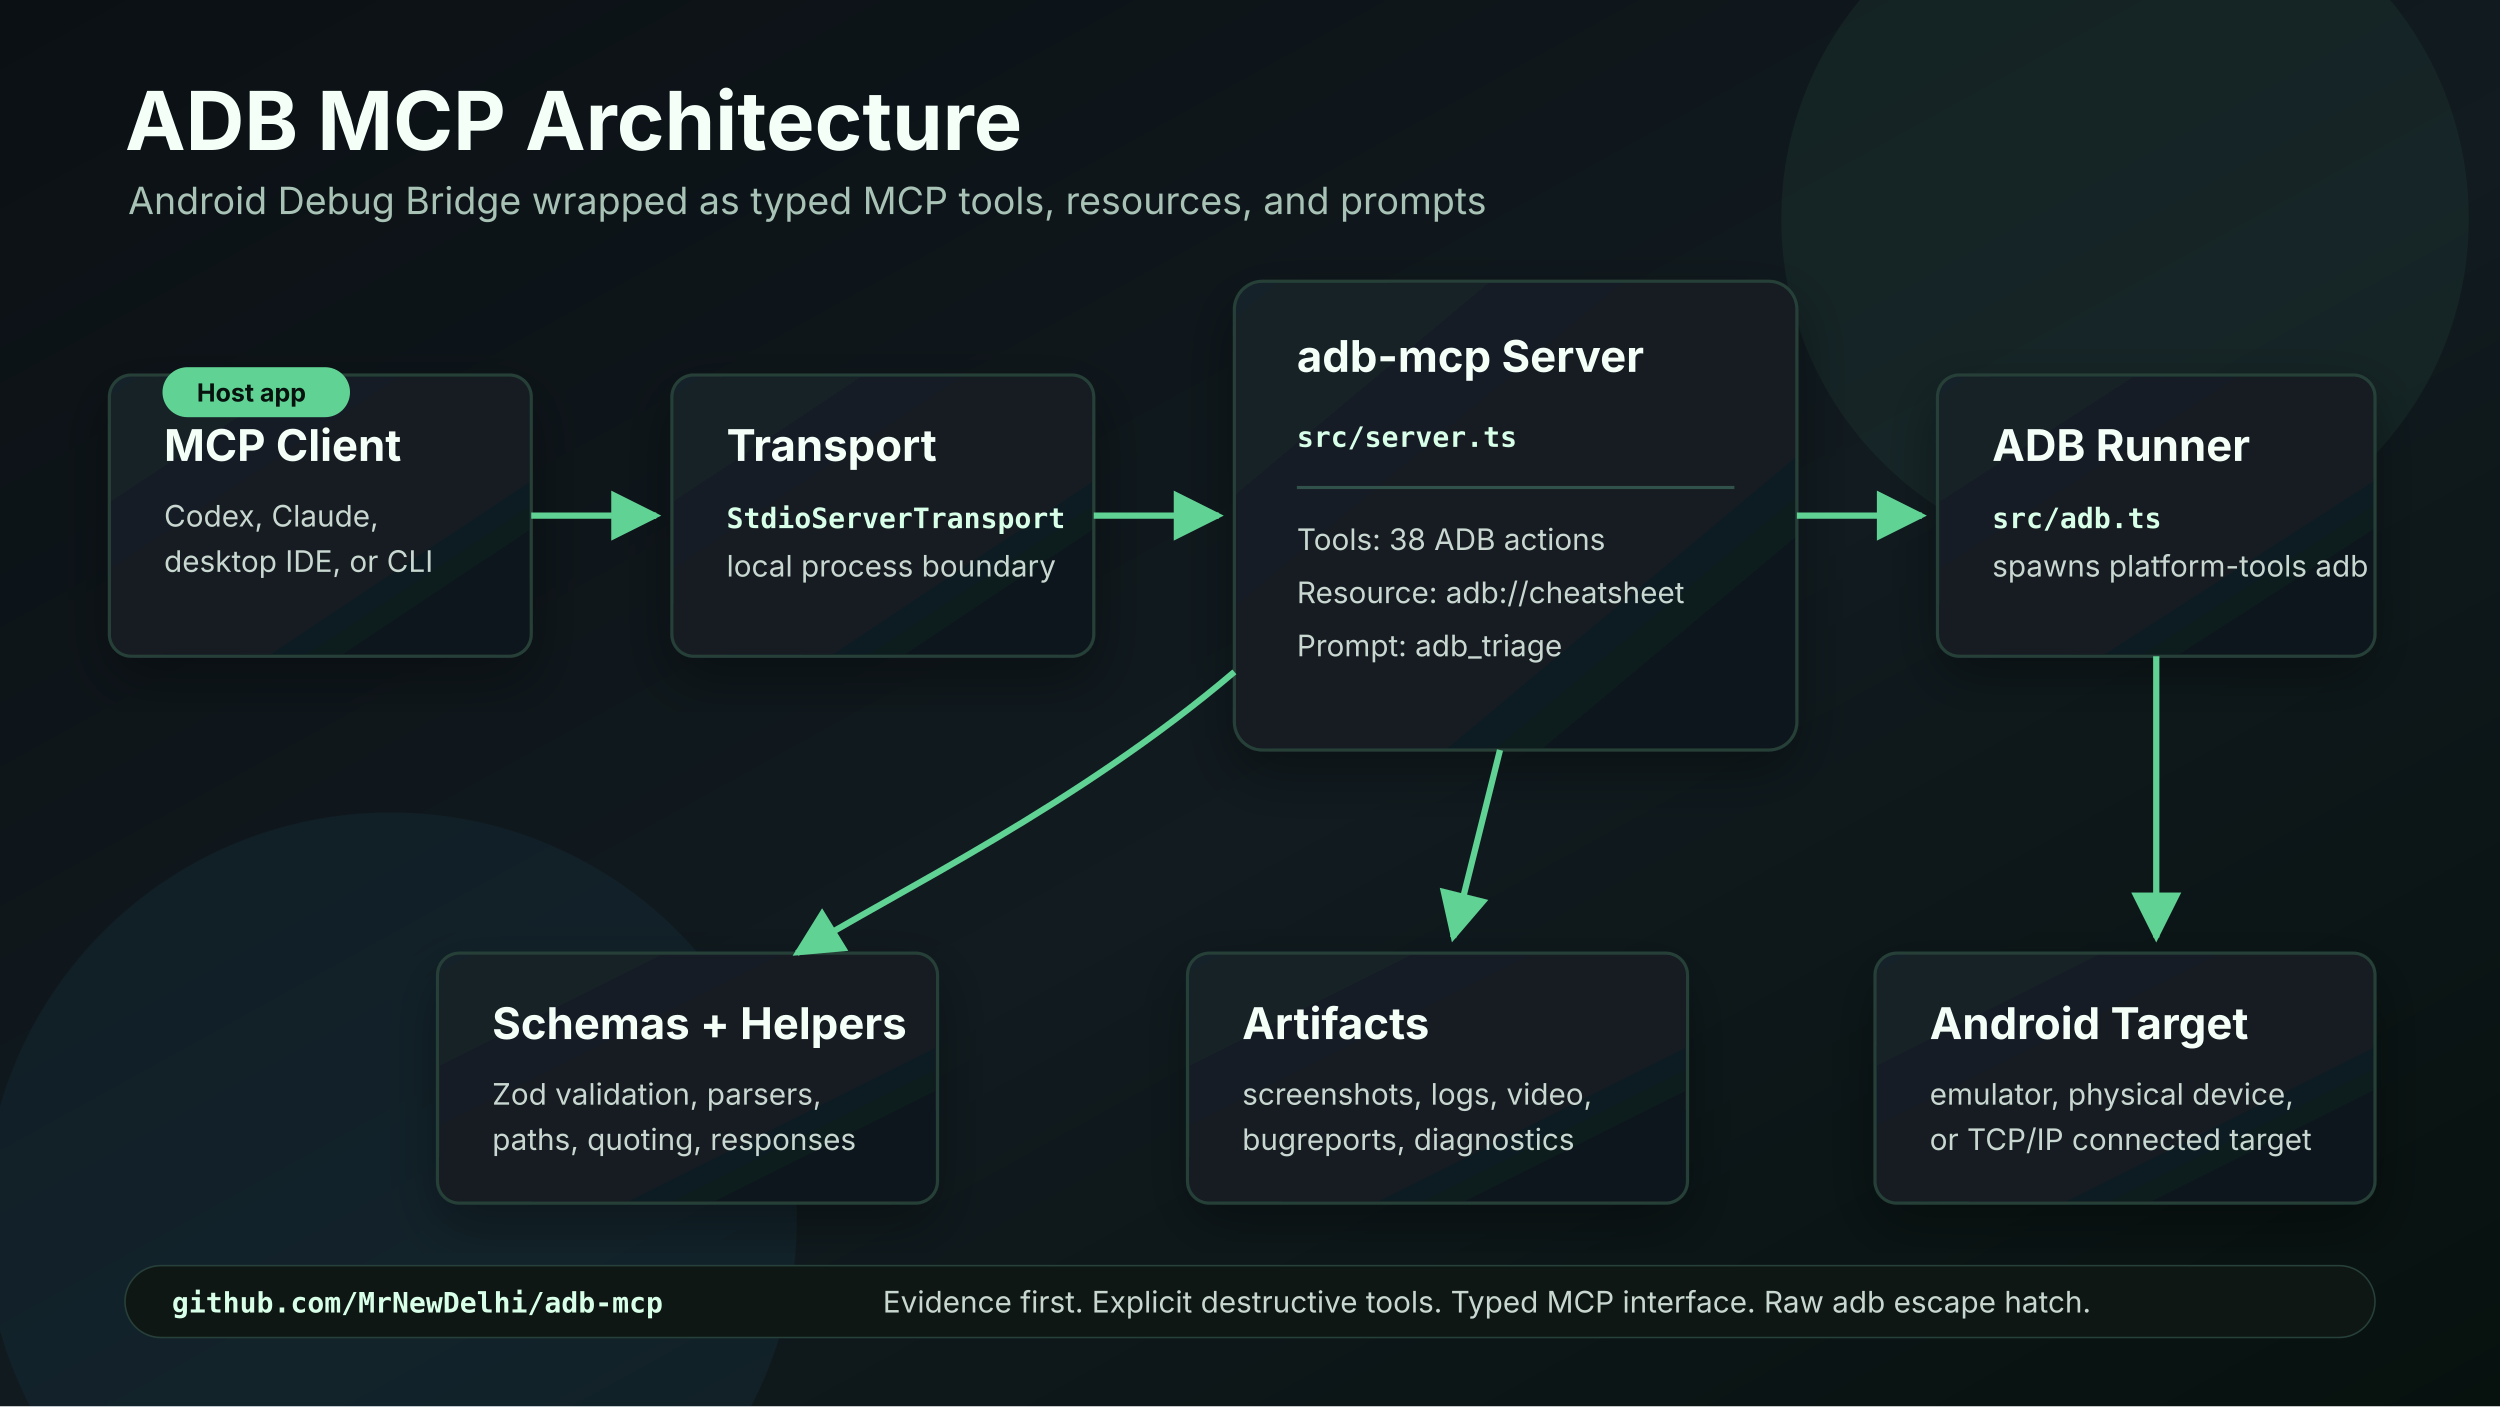
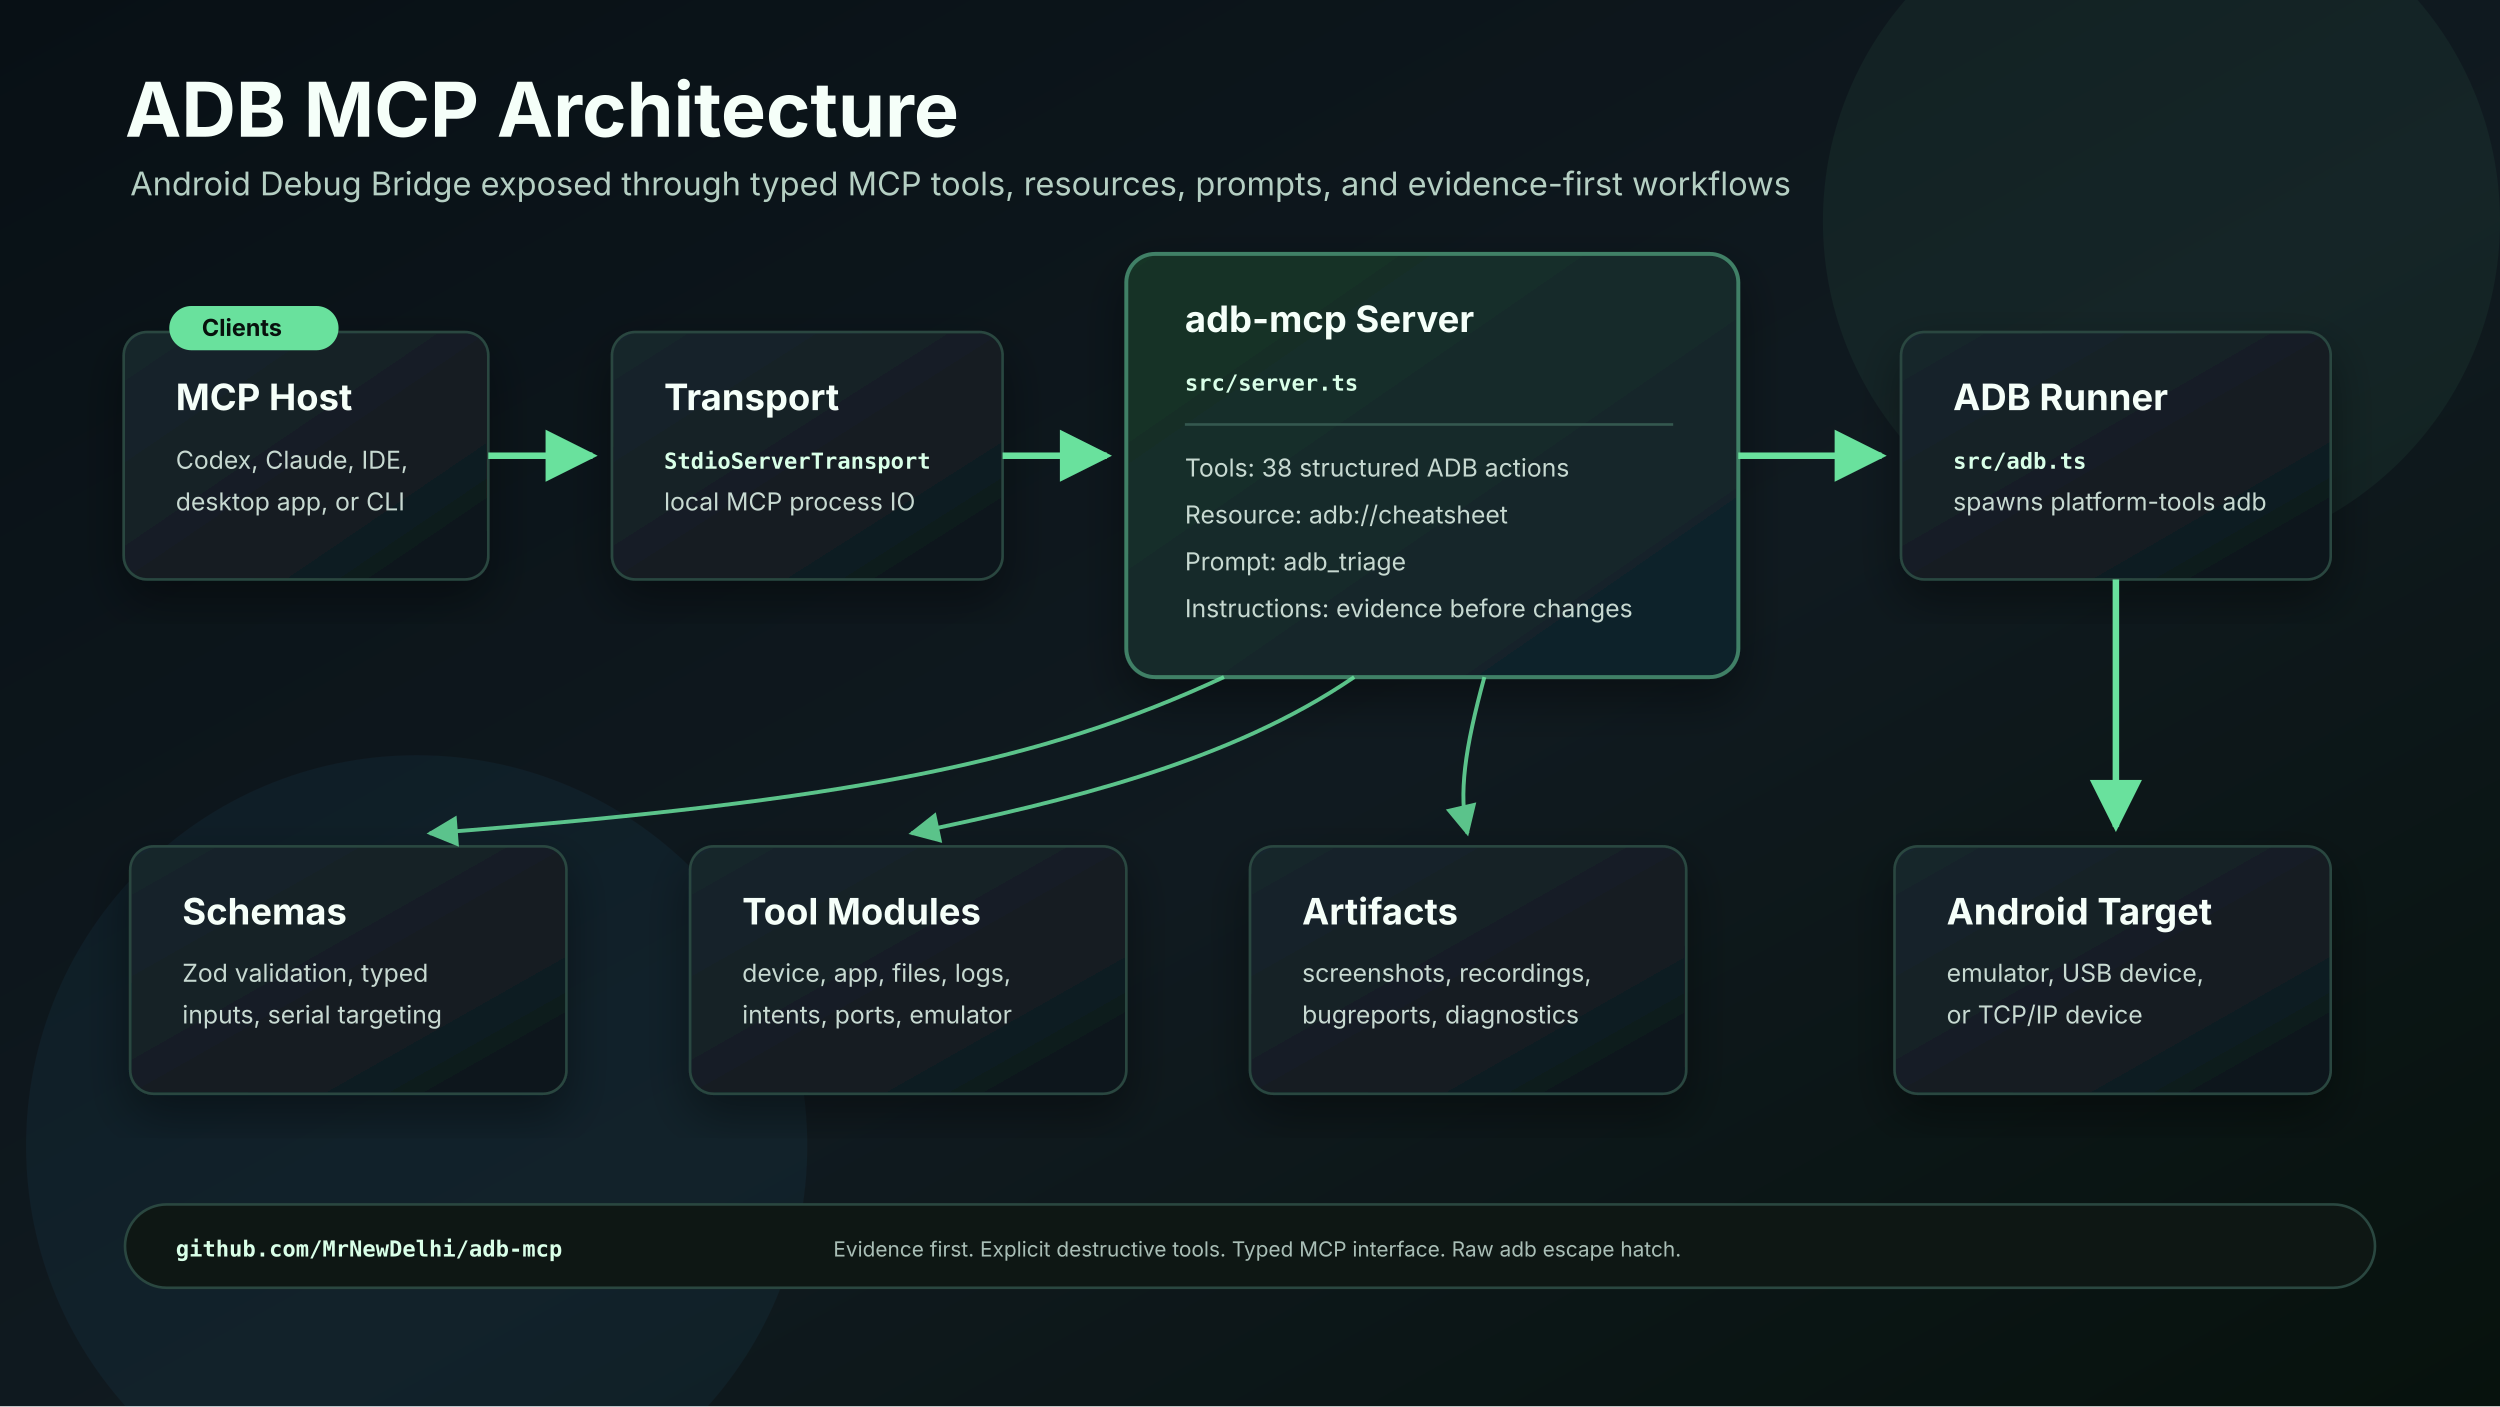
- <svg xmlns="http://www.w3.org/2000/svg" width="1600" height="900" viewBox="0 0 1600 900" role="img" aria-labelledby="title desc">
+ <svg xmlns="http://www.w3.org/2000/svg" width="1920" height="1080" viewBox="0 0 1920 1080" role="img" aria-labelledby="title desc">
  <defs>
    <linearGradient id="bg" x1="0" y1="0" x2="1" y2="1">
-       <stop offset="0" stop-color="#0b1014" />
-       <stop offset="0.55" stop-color="#111b20" />
-       <stop offset="1" stop-color="#07110e" />
+       <stop offset="0" stop-color="#081015" />
+       <stop offset="0.55" stop-color="#101a20" />
+       <stop offset="1" stop-color="#07120d" />
    </linearGradient>
    <linearGradient id="card" x1="0" y1="0" x2="1" y2="1">
-       <stop offset="0" stop-color="#172229" />
+       <stop offset="0" stop-color="#18262d" />
      <stop offset="1" stop-color="#0f171c" />
    </linearGradient>
-     <filter id="shadow" x="-20%" y="-20%" width="140%" height="140%">
-       <feDropShadow dx="0" dy="14" stdDeviation="18" flood-color="#000" flood-opacity="0.35" />
+     <linearGradient id="server" x1="0" y1="0" x2="1" y2="1">
+       <stop offset="0" stop-color="#173428" />
+       <stop offset="1" stop-color="#10202a" />
+     </linearGradient>
+     <filter id="shadow" x="-18%" y="-18%" width="136%" height="136%">
+       <feDropShadow dx="0" dy="16" stdDeviation="18" flood-color="#000" flood-opacity="0.38" />
    </filter>
-     <marker id="arrow" viewBox="0 0 10 10" refX="9" refY="5" markerWidth="8" markerHeight="8" orient="auto-start-reverse">
-       <path d="M 0 0 L 10 5 L 0 10 z" fill="#60d394" />
+     <marker id="arrow" viewBox="0 0 10 10" refX="9" refY="5" markerWidth="8" markerHeight="8" orient="auto">
+       <path d="M 0 0 L 10 5 L 0 10 z" fill="#69e19d" />
    </marker>
    <style>
-       .title { font: 700 52px Inter, ui-sans-serif, system-ui, -apple-system, BlinkMacSystemFont, "Segoe UI", sans-serif; fill: #f4fff8; letter-spacing: 0; }
-       .subtitle { font: 400 24px Inter, ui-sans-serif, system-ui, -apple-system, BlinkMacSystemFont, "Segoe UI", sans-serif; fill: #a8c3b6; letter-spacing: 0; }
-       .card-title { font: 700 28px Inter, ui-sans-serif, system-ui, -apple-system, BlinkMacSystemFont, "Segoe UI", sans-serif; fill: #f4fff8; letter-spacing: 0; }
-       .card-body { font: 400 19px Inter, ui-sans-serif, system-ui, -apple-system, BlinkMacSystemFont, "Segoe UI", sans-serif; fill: #c8d7d0; letter-spacing: 0; }
-       .mono { font: 600 18px "SFMono-Regular", Consolas, monospace; fill: #d8ffe7; letter-spacing: 0; }
-       .pill { font: 700 16px Inter, ui-sans-serif, system-ui, -apple-system, BlinkMacSystemFont, "Segoe UI", sans-serif; fill: #07110e; letter-spacing: 0; }
-       .box { fill: url(#card); stroke: #274039; stroke-width: 2; filter: url(#shadow); }
-       .accent { fill: #60d394; }
-       .line { stroke: #60d394; stroke-width: 4; fill: none; marker-end: url(#arrow); }
-       .muted-line { stroke: #31524a; stroke-width: 2; fill: none; }
+       .title { font: 700 58px Inter, ui-sans-serif, system-ui, -apple-system, BlinkMacSystemFont, "Segoe UI", sans-serif; fill: #f5fff9; letter-spacing: 0; }
+       .subtitle { font: 400 25px Inter, ui-sans-serif, system-ui, -apple-system, BlinkMacSystemFont, "Segoe UI", sans-serif; fill: #b5cfc3; letter-spacing: 0; }
+       .label { font: 700 18px Inter, ui-sans-serif, system-ui, -apple-system, BlinkMacSystemFont, "Segoe UI", sans-serif; fill: #08110d; letter-spacing: 0; }
+       .card-title { font: 700 28px Inter, ui-sans-serif, system-ui, -apple-system, BlinkMacSystemFont, "Segoe UI", sans-serif; fill: #f5fff9; letter-spacing: 0; }
+       .card-body { font: 400 19px Inter, ui-sans-serif, system-ui, -apple-system, BlinkMacSystemFont, "Segoe UI", sans-serif; fill: #c7d9d1; letter-spacing: 0; }
+       .small { font: 400 16px Inter, ui-sans-serif, system-ui, -apple-system, BlinkMacSystemFont, "Segoe UI", sans-serif; fill: #a9beb6; letter-spacing: 0; }
+       .mono { font: 650 17px "SFMono-Regular", Consolas, monospace; fill: #d9ffe8; letter-spacing: 0; }
+       .box { fill: url(#card); stroke: #2a4740; stroke-width: 2; filter: url(#shadow); }
+       .server-box { fill: url(#server); stroke: #3f8066; stroke-width: 3; filter: url(#shadow); }
+       .line { stroke: #69e19d; stroke-width: 5; fill: none; marker-end: url(#arrow); }
+       .thin-line { stroke: #69e19d; stroke-width: 3; fill: none; marker-end: url(#arrow); opacity: 0.85; }
+       .muted-line { stroke: #34584f; stroke-width: 2; fill: none; }
    </style>
  </defs>
-   <rect width="1600" height="900" fill="url(#bg)" />
-   <circle cx="1360" cy="140" r="220" fill="#60d394" opacity="0.06" />
-   <circle cx="250" cy="780" r="260" fill="#47b7ff" opacity="0.05" />
-   <text x="80" y="96" class="title">ADB MCP Architecture</text>
-   <text x="82" y="137" class="subtitle">Android Debug Bridge wrapped as typed MCP tools, resources, and prompts</text>
-   <rect x="70" y="240" width="270" height="180" rx="14" class="box" />
-   <text x="105" y="295" class="card-title">MCP Client</text>
-   <text x="105" y="337" class="card-body">Codex, Claude,</text>
-   <text x="105" y="366" class="card-body">desktop IDE, or CLI</text>
-   <rect x="104" y="235" width="120" height="32" rx="16" fill="#60d394" />
-   <text x="126" y="257" class="pill">Host app</text>
-   <rect x="430" y="240" width="270" height="180" rx="14" class="box" />
-   <text x="465" y="295" class="card-title">Transport</text>
-   <text x="465" y="338" class="mono">StdioServerTransport</text>
-   <text x="465" y="369" class="card-body">local process boundary</text>
-   <rect x="790" y="180" width="360" height="300" rx="18" class="box" />
-   <text x="830" y="238" class="card-title">adb-mcp Server</text>
-   <text x="830" y="286" class="mono">src/server.ts</text>
-   <line x1="830" y1="312" x2="1110" y2="312" class="muted-line" />
-   <text x="830" y="352" class="card-body">Tools: 38 ADB actions</text>
-   <text x="830" y="386" class="card-body">Resource: adb://cheatsheet</text>
-   <text x="830" y="420" class="card-body">Prompt: adb_triage</text>
-   <rect x="1240" y="240" width="280" height="180" rx="14" class="box" />
-   <text x="1275" y="295" class="card-title">ADB Runner</text>
-   <text x="1275" y="338" class="mono">src/adb.ts</text>
-   <text x="1275" y="369" class="card-body">spawns platform-tools adb</text>
-   <rect x="280" y="610" width="320" height="160" rx="14" class="box" />
-   <text x="315" y="665" class="card-title">Schemas + Helpers</text>
-   <text x="315" y="707" class="card-body">Zod validation, parsers,</text>
-   <text x="315" y="736" class="card-body">paths, quoting, responses</text>
-   <rect x="760" y="610" width="320" height="160" rx="14" class="box" />
-   <text x="795" y="665" class="card-title">Artifacts</text>
-   <text x="795" y="707" class="card-body">screenshots, logs, video,</text>
-   <text x="795" y="736" class="card-body">bugreports, diagnostics</text>
-   <rect x="1200" y="610" width="320" height="160" rx="14" class="box" />
-   <text x="1235" y="665" class="card-title">Android Target</text>
-   <text x="1235" y="707" class="card-body">emulator, physical device,</text>
-   <text x="1235" y="736" class="card-body">or TCP/IP connected target</text>
-   <path d="M 340 330 L 420 330" class="line" />
-   <path d="M 700 330 L 780 330" class="line" />
-   <path d="M 1150 330 L 1230 330" class="line" />
-   <path d="M 1380 420 L 1380 600" class="line" />
-   <path d="M 960 480 L 930 600" class="line" />
-   <path d="M 790 430 C 690 515 575 570 510 610" class="line" />
-   <rect x="80" y="810" width="1440" height="46" rx="23" fill="#0e1714" stroke="#274039" />
-   <text x="110" y="840" class="mono">github.com/MrNewDelhi/adb-mcp</text>
-   <text x="565" y="840" class="card-body">Evidence first. Explicit destructive tools. Typed MCP interface. Raw adb escape hatch.</text>
+   <rect width="1920" height="1080" fill="url(#bg)" />
+   <circle cx="1660" cy="170" r="260" fill="#69e19d" opacity="0.055" />
+   <circle cx="320" cy="880" r="300" fill="#47b7ff" opacity="0.05" />
+   <text x="96" y="105" class="title">ADB MCP Architecture</text>
+   <text x="100" y="150" class="subtitle">Android Debug Bridge exposed through typed MCP tools, resources, prompts, and evidence-first workflows</text>
+   <rect x="95" y="255" width="280" height="190" rx="18" class="box" />
+   <rect x="130" y="235" width="130" height="34" rx="17" fill="#69e19d" />
+   <text x="155" y="258" class="label">Clients</text>
+   <text x="135" y="315" class="card-title">MCP Host</text>
+   <text x="135" y="360" class="card-body">Codex, Claude, IDE,</text>
+   <text x="135" y="392" class="card-body">desktop app, or CLI</text>
+   <rect x="470" y="255" width="300" height="190" rx="18" class="box" />
+   <text x="510" y="315" class="card-title">Transport</text>
+   <text x="510" y="360" class="mono">StdioServerTransport</text>
+   <text x="510" y="392" class="card-body">local MCP process IO</text>
+   <rect x="865" y="195" width="470" height="325" rx="22" class="server-box" />
+   <text x="910" y="255" class="card-title">adb-mcp Server</text>
+   <text x="910" y="300" class="mono">src/server.ts</text>
+   <line x1="910" y1="326" x2="1285" y2="326" class="muted-line" />
+   <text x="910" y="366" class="card-body">Tools: 38 structured ADB actions</text>
+   <text x="910" y="402" class="card-body">Resource: adb://cheatsheet</text>
+   <text x="910" y="438" class="card-body">Prompt: adb_triage</text>
+   <text x="910" y="474" class="card-body">Instructions: evidence before changes</text>
+   <rect x="1460" y="255" width="330" height="190" rx="18" class="box" />
+   <text x="1500" y="315" class="card-title">ADB Runner</text>
+   <text x="1500" y="360" class="mono">src/adb.ts</text>
+   <text x="1500" y="392" class="card-body">spawns platform-tools adb</text>
+   <rect x="100" y="650" width="335" height="190" rx="18" class="box" />
+   <text x="140" y="710" class="card-title">Schemas</text>
+   <text x="140" y="754" class="card-body">Zod validation, typed</text>
+   <text x="140" y="786" class="card-body">inputs, serial targeting</text>
+   <rect x="530" y="650" width="335" height="190" rx="18" class="box" />
+   <text x="570" y="710" class="card-title">Tool Modules</text>
+   <text x="570" y="754" class="card-body">device, app, files, logs,</text>
+   <text x="570" y="786" class="card-body">intents, ports, emulator</text>
+   <rect x="960" y="650" width="335" height="190" rx="18" class="box" />
+   <text x="1000" y="710" class="card-title">Artifacts</text>
+   <text x="1000" y="754" class="card-body">screenshots, recordings,</text>
+   <text x="1000" y="786" class="card-body">bugreports, diagnostics</text>
+   <rect x="1455" y="650" width="335" height="190" rx="18" class="box" />
+   <text x="1495" y="710" class="card-title">Android Target</text>
+   <text x="1495" y="754" class="card-body">emulator, USB device,</text>
+   <text x="1495" y="786" class="card-body">or TCP/IP device</text>
+   <path d="M 375 350 L 455 350" class="line" />
+   <path d="M 770 350 L 850 350" class="line" />
+   <path d="M 1335 350 L 1445 350" class="line" />
+   <path d="M 1625 445 L 1625 635" class="line" />
+   <path d="M 940 520 C 800 585 655 615 330 640" class="thin-line" />
+   <path d="M 1040 520 C 945 585 820 615 700 640" class="thin-line" />
+   <path d="M 1140 520 C 1125 575 1120 610 1127 640" class="thin-line" />
+   <rect x="96" y="925" width="1728" height="64" rx="32" fill="#0e1714" stroke="#2a4740" stroke-width="2" />
+   <text x="135" y="965" class="mono">github.com/MrNewDelhi/adb-mcp</text>
+   <text x="640" y="965" class="small">Evidence first. Explicit destructive tools. Typed MCP interface. Raw adb escape hatch.</text>
</svg>
